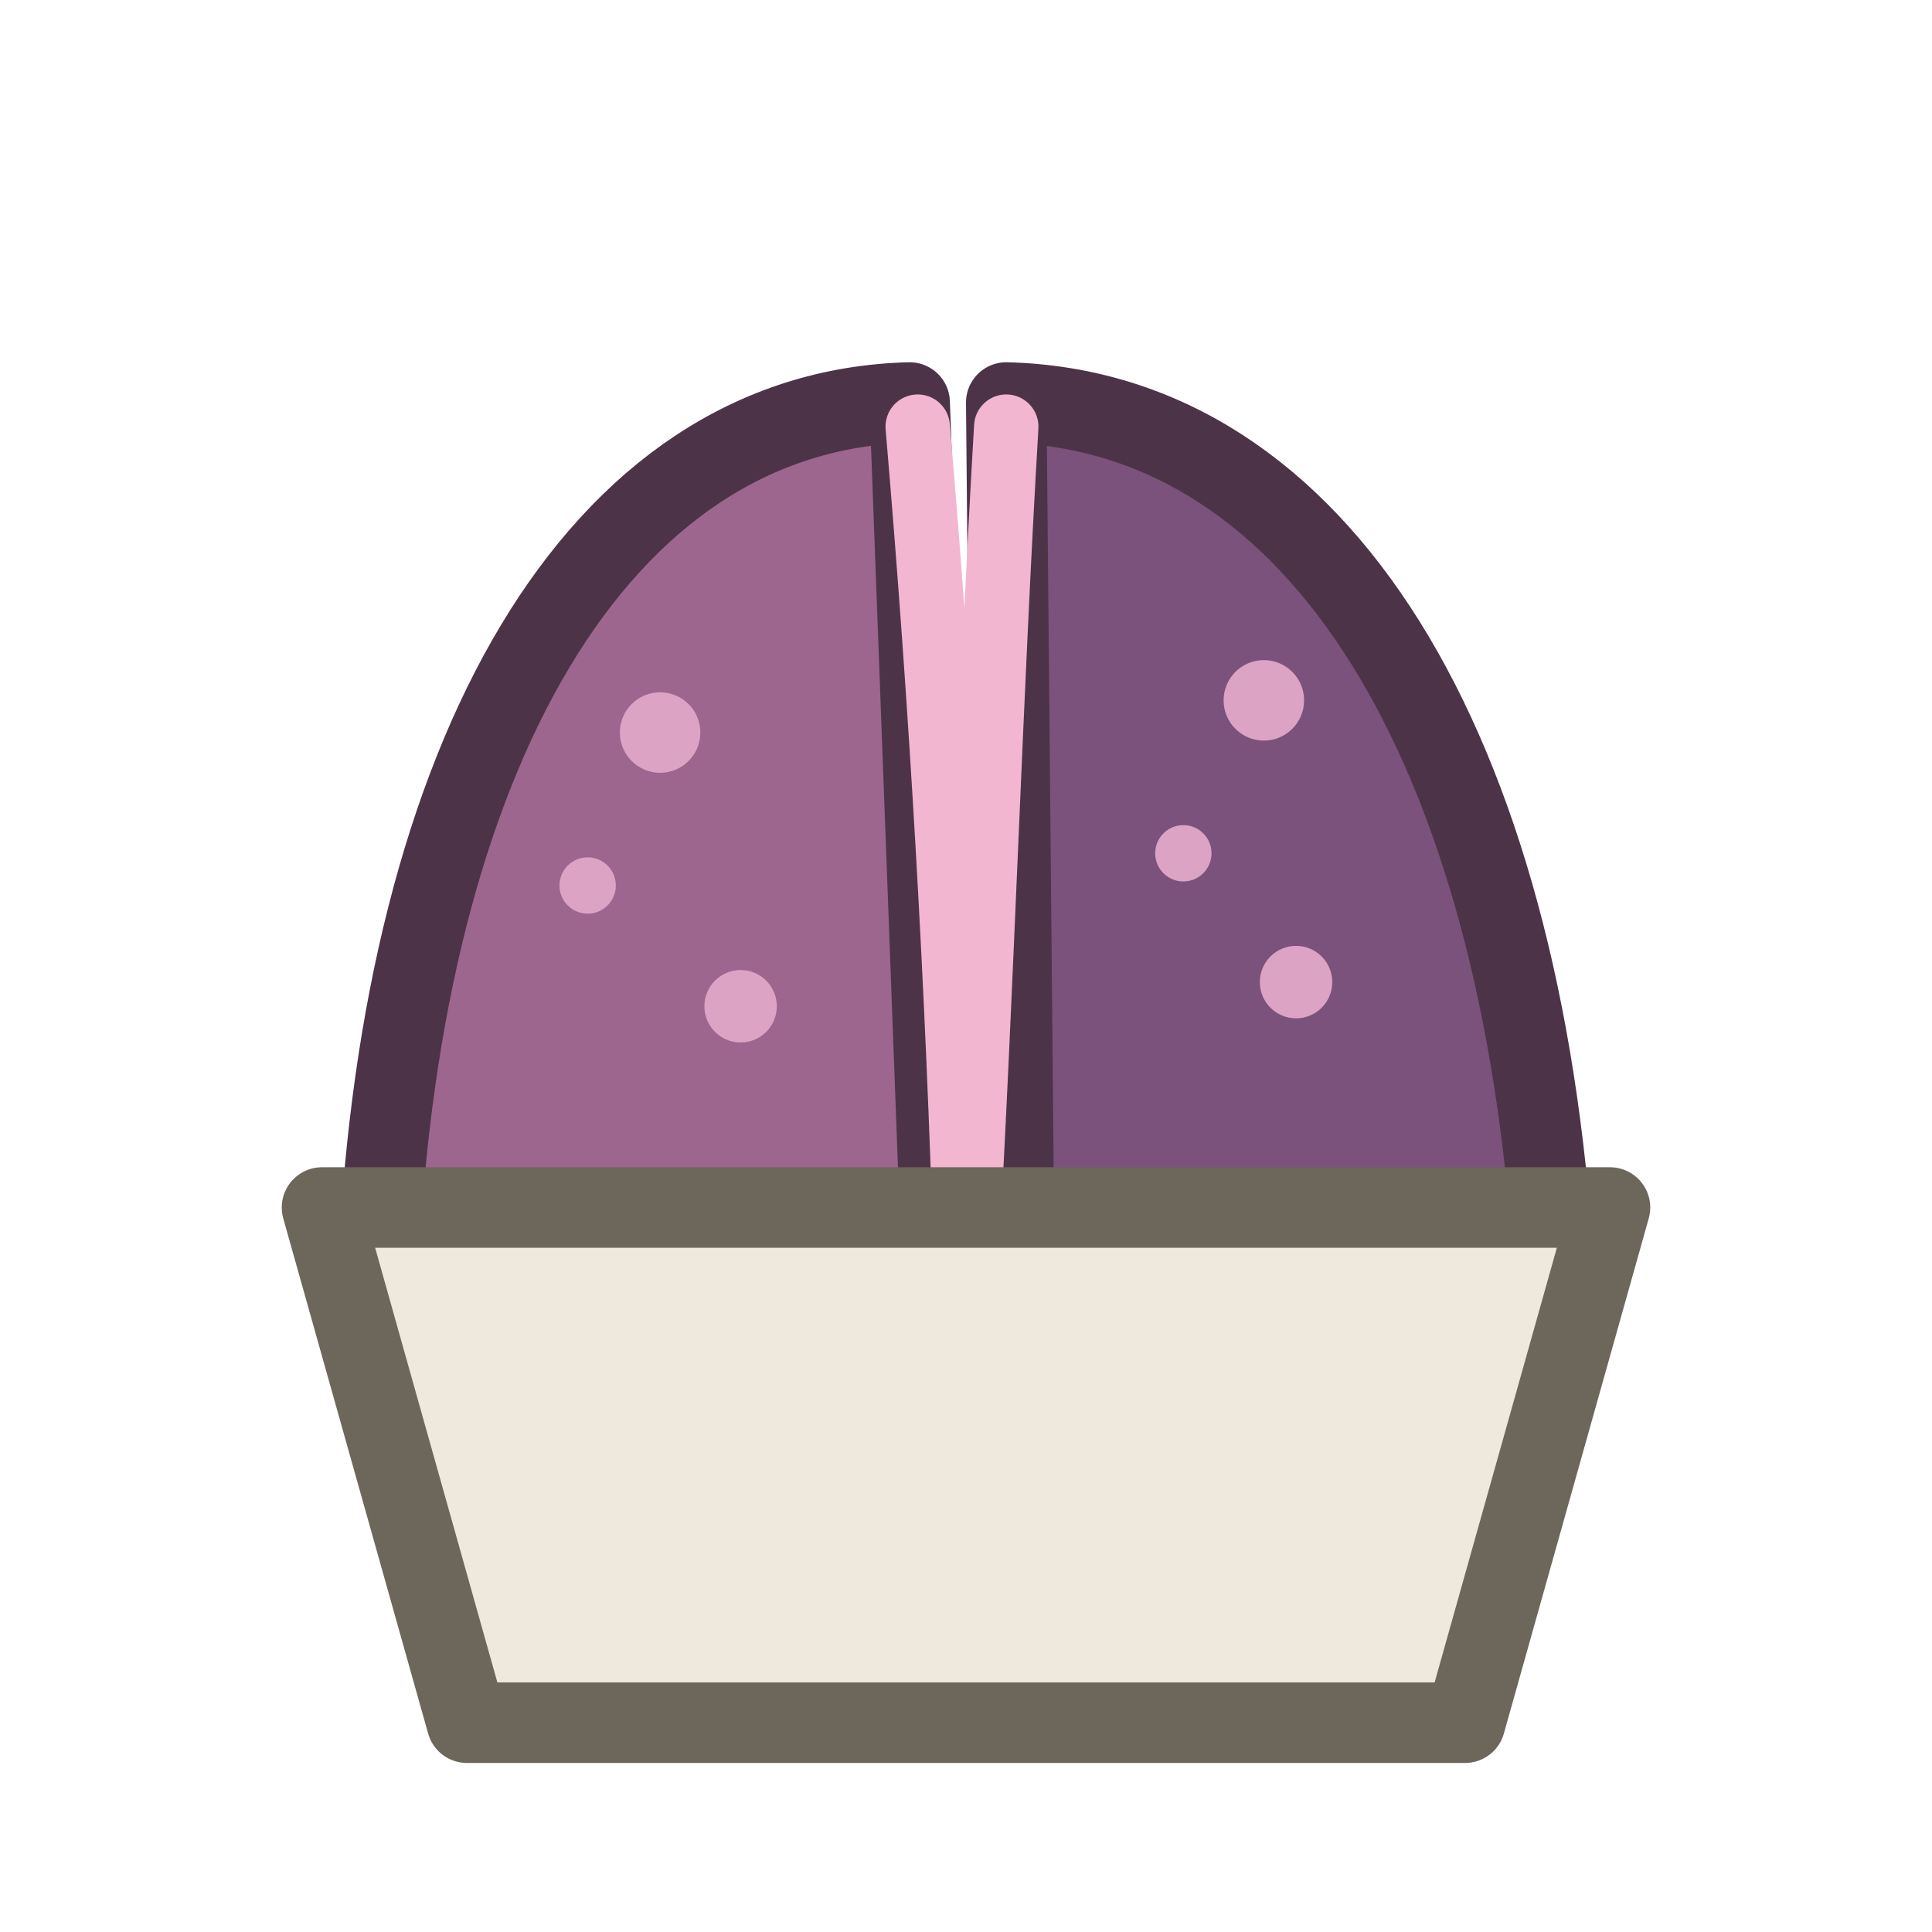
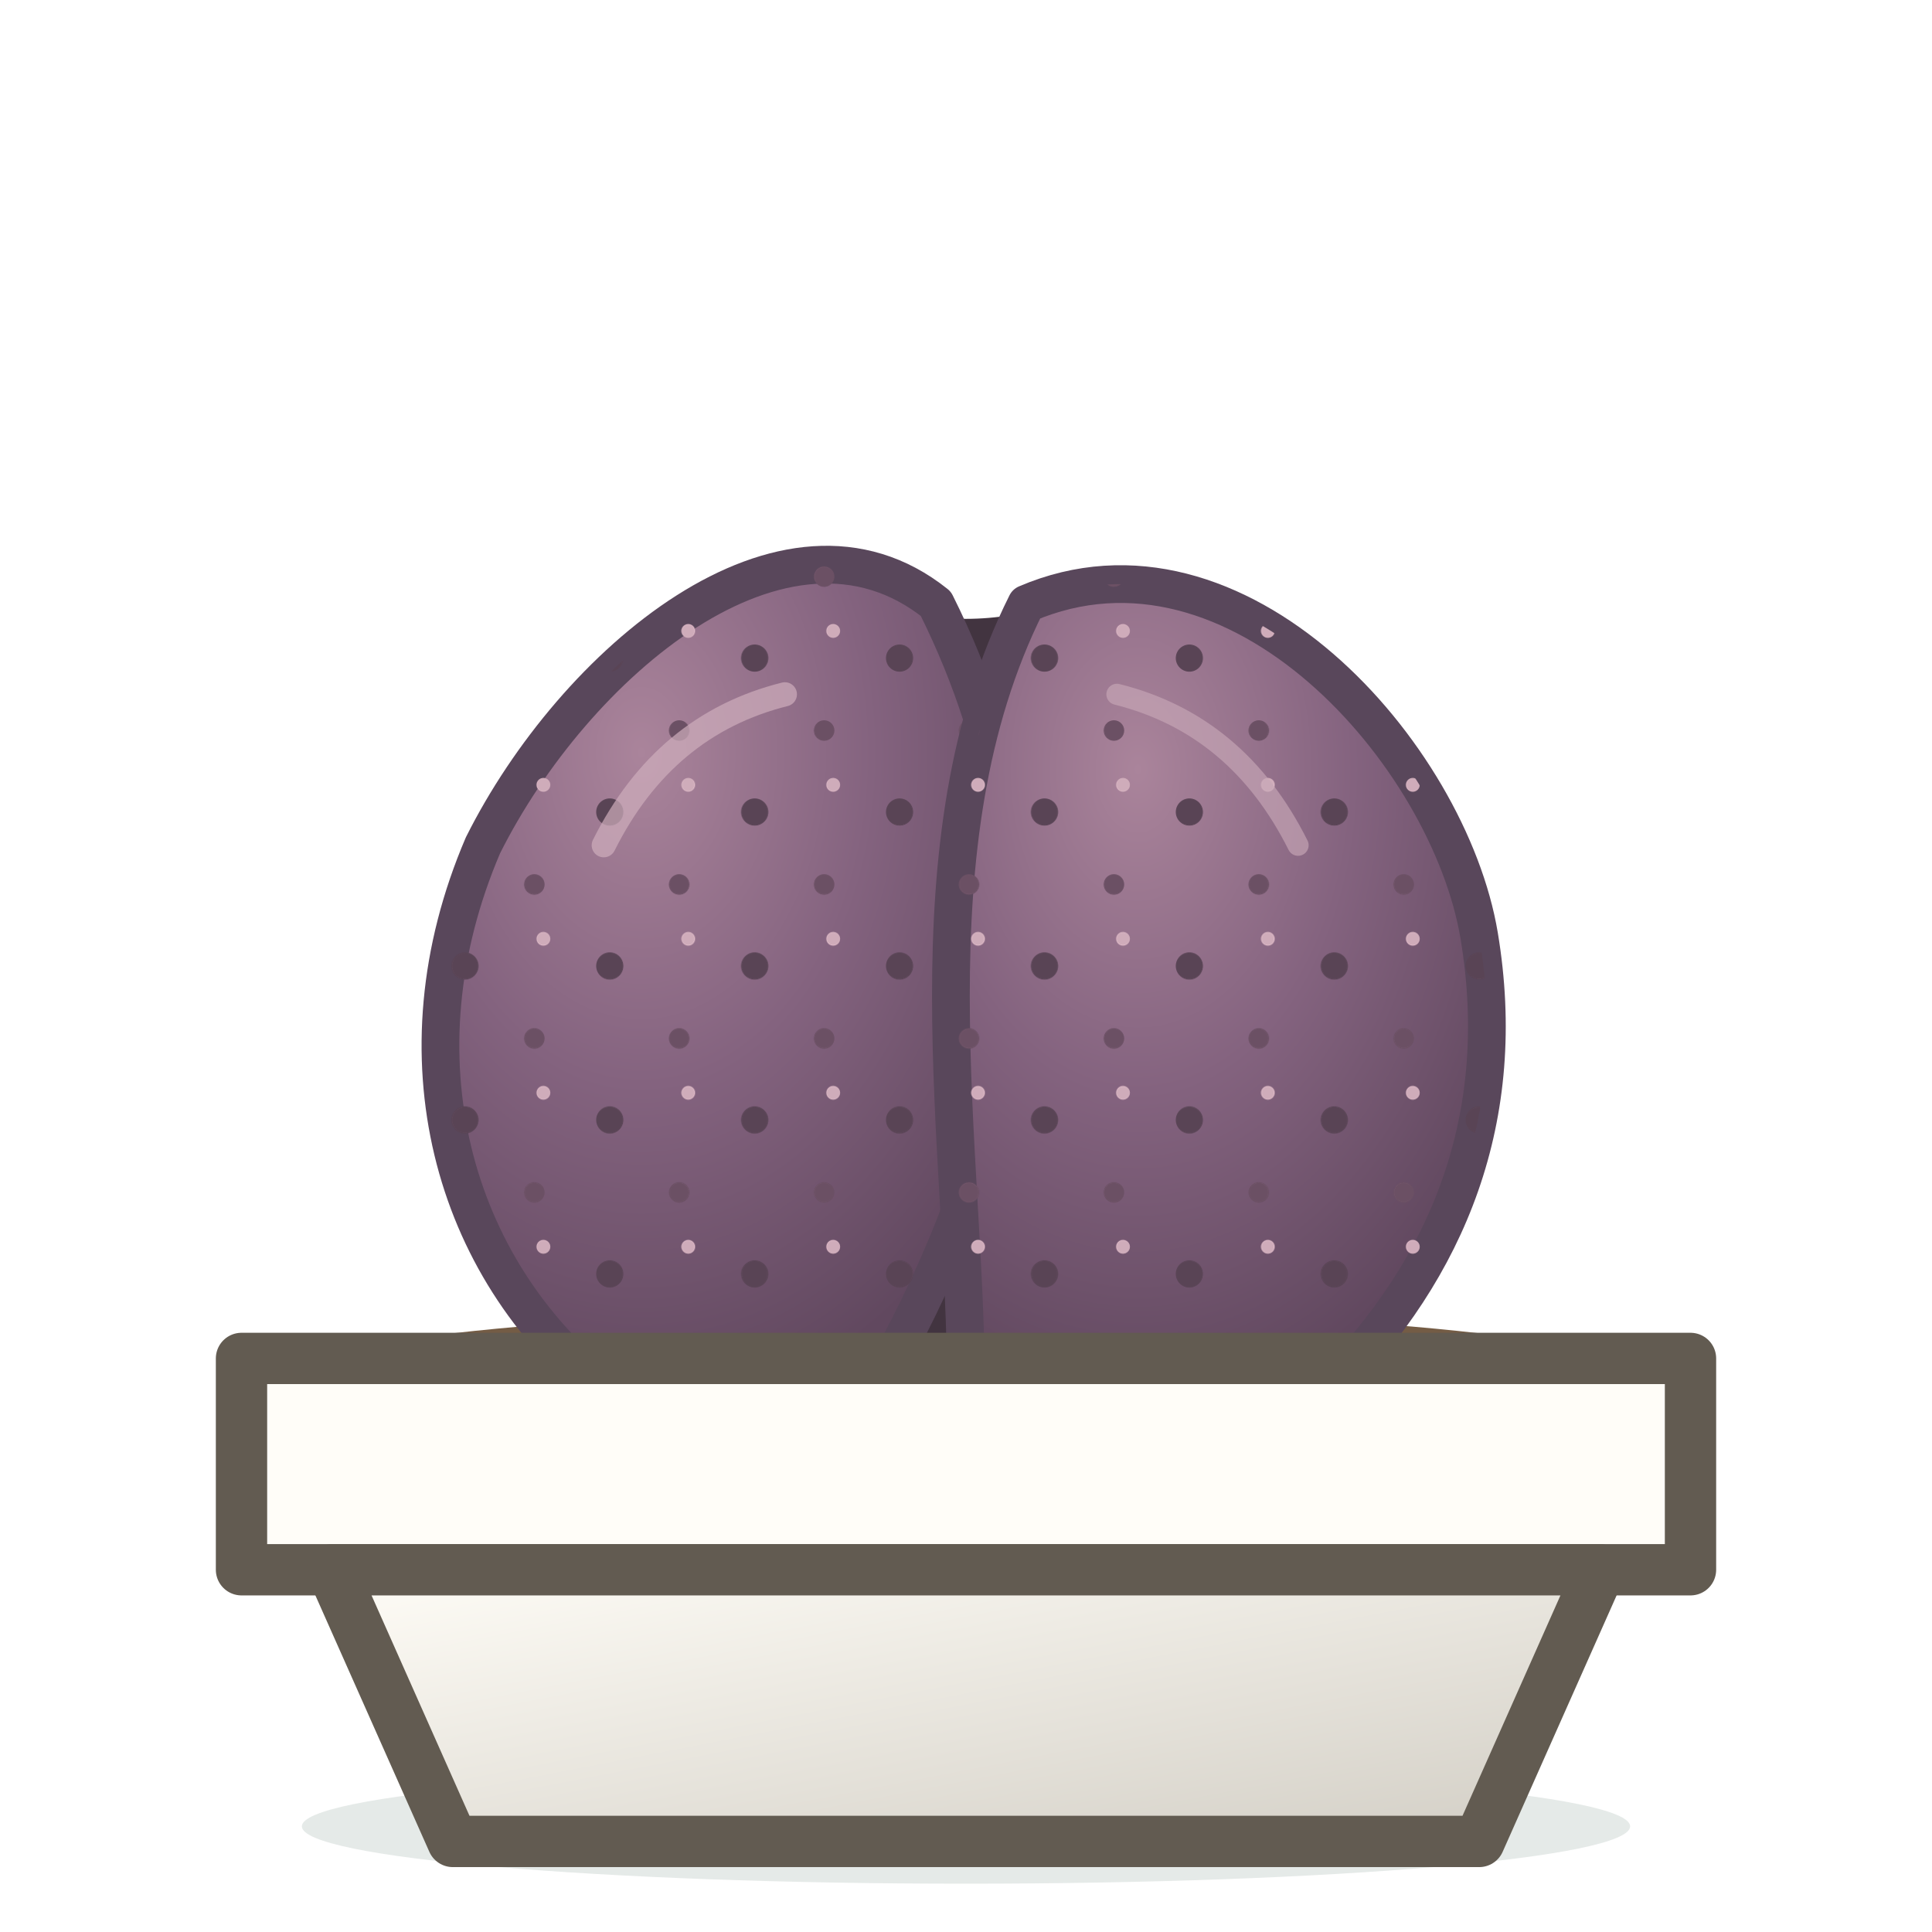
- <svg xmlns="http://www.w3.org/2000/svg" viewBox="0 0 24 24" role="img" aria-labelledby="pleiospilos-nelii-royal-flush-title pleiospilos-nelii-royal-flush-description" data-plant-slug="pleiospilos-nelii-royal-flush" focusable="false">
-   <path d="M4.7 15.7C5 9.4 7.4 5.1 11.3 5l0.4 10.7Z" fill="#9c668f" stroke="#4d3348" stroke-linejoin="round" stroke-width="1" />
-   <path d="M12.5 5c3.9 0.1 6.4 4.3 6.8 10.7h-6.7Z" fill="#7b527b" stroke="#4d3348" stroke-linejoin="round" stroke-width="1" />
-   <path d="M11.4 5.3c0.3 3.5 0.5 7 0.6 10.4 0.2-3.5 0.3-7 0.5-10.4" fill="none" stroke="#f2b6d0" stroke-linecap="round" stroke-width="0.8" />
-   <g fill="#dca3c4">
-     <circle cx="8.2" cy="9.1" r="0.5" />
-     <circle cx="9.2" cy="12.5" r="0.45" />
-     <circle cx="15.7" cy="8.7" r="0.5" />
-     <circle cx="16.1" cy="12.2" r="0.45" />
-     <circle cx="7.3" cy="11" r="0.35" />
-     <circle cx="14.7" cy="10.6" r="0.35" />
+ <svg xmlns="http://www.w3.org/2000/svg" viewBox="0 0 64 64" role="img" aria-labelledby="pleiospilos-nelii-royal-flush-title pleiospilos-nelii-royal-flush-description" data-plant-slug="pleiospilos-nelii-royal-flush" focusable="false">
+   <defs>
+     <linearGradient id="pleio-pot" x1="0" x2="0.9" y1="0" y2="1">
+       <stop offset="0" stop-color="#fffdf7" />
+       <stop offset="1" stop-color="#d4d0c7" />
+     </linearGradient>
+     <radialGradient id="splitrock-leaf" cx="35%" cy="23%" r="80%">
+       <stop offset="0" stop-color="#aa849b" />
+       <stop offset="0.5" stop-color="#84637f" />
+       <stop offset="1" stop-color="#61485f" />
+     </radialGradient>
+     <clipPath id="splitrock-left" clipPathUnits="userSpaceOnUse">
+       <path d="M31 20c-5-4-12 2-15 8-3 7-1 14 4 18h9c4-7 7-16 2-26Z" fill="none" stroke="none" stroke-width="1" stroke-linecap="round" stroke-linejoin="round" />
+     </clipPath>
+     <clipPath id="splitrock-right" clipPathUnits="userSpaceOnUse">
+       <path d="M34 20c7-3 14 5 15 11 1 6-1 11-5 15H32c0-8-2-18 2-26Z" fill="none" stroke="none" stroke-width="1" stroke-linecap="round" stroke-linejoin="round" />
+     </clipPath>
+     <pattern id="splitrock-speckles" width="4.8" height="5.1" patternUnits="userSpaceOnUse">
+       <ellipse cx="1" cy="1.4" rx="0.45" ry="0.45" fill="#594455" stroke="none" stroke-width="1" />
+       <ellipse cx="3.3" cy="3.8" rx="0.34" ry="0.34" fill="#6b5064" stroke="none" stroke-width="1" />
+       <ellipse cx="3.6" cy="0.5" rx="0.23" ry="0.23" fill="#cfacba" stroke="none" stroke-width="1" />
+     </pattern>
+   </defs>
+   <ellipse cx="32" cy="60.5" rx="22" ry="1.9" fill="#244b3b" stroke="none" stroke-width="0" opacity="0.12" />
+   <ellipse cx="32" cy="45.5" rx="22" ry="2.1" fill="#745c45" stroke="none" stroke-width="1" />
+   <path d="M29 20q3 1 6 0l5 27H26Z" fill="#423440" stroke="none" stroke-width="1" stroke-linecap="round" stroke-linejoin="round" />
+   <path d="M31 20c-5-4-12 2-15 8-3 7-1 14 4 18h9c4-7 7-16 2-26Z" fill="url(#splitrock-leaf)" stroke="#59475b" stroke-width="1.25" stroke-linecap="round" stroke-linejoin="round" />
+   <g clip-path="url(#splitrock-left)">
+     <path d="M31 20c-5-4-12 2-15 8-3 7-1 14 4 18h9c4-7 7-16 2-26Z" fill="url(#splitrock-speckles)" stroke="none" stroke-width="1" stroke-linecap="round" stroke-linejoin="round" />
+     <path d="M20 28q2-4 6-5" fill="none" stroke="#cfafbc" stroke-width="0.8" stroke-linecap="round" stroke-linejoin="round" stroke-opacity="0.7" />
  </g>
-   <path d="M4 15h16l-1.8 6.4H5.8z" fill="#efe8dd" stroke="#6c665b" stroke-linejoin="round" stroke-width="1" />
+   <path d="M34 20c7-3 14 5 15 11 1 6-1 11-5 15H32c0-8-2-18 2-26Z" fill="url(#splitrock-leaf)" stroke="#59475b" stroke-width="1.25" stroke-linecap="round" stroke-linejoin="round" />
+   <g clip-path="url(#splitrock-right)">
+     <path d="M34 20c7-3 14 5 15 11 1 6-1 11-5 15H32c0-8-2-18 2-26Z" fill="url(#splitrock-speckles)" stroke="none" stroke-width="1" stroke-linecap="round" stroke-linejoin="round" />
+     <path d="M37 23q4 1 6 5" fill="none" stroke="#c8a8b7" stroke-width="0.7" stroke-linecap="round" stroke-linejoin="round" stroke-opacity="0.65" />
+   </g>
+   <path d="M8 45h48v7H8z" fill="#fffdf8" stroke="#625b51" stroke-linejoin="round" stroke-width="1.7" />
+   <path d="m11 52 4 9h34l4-9Z" fill="url(#pleio-pot)" stroke="#625b51" stroke-linejoin="round" stroke-width="1.7" />
</svg>
